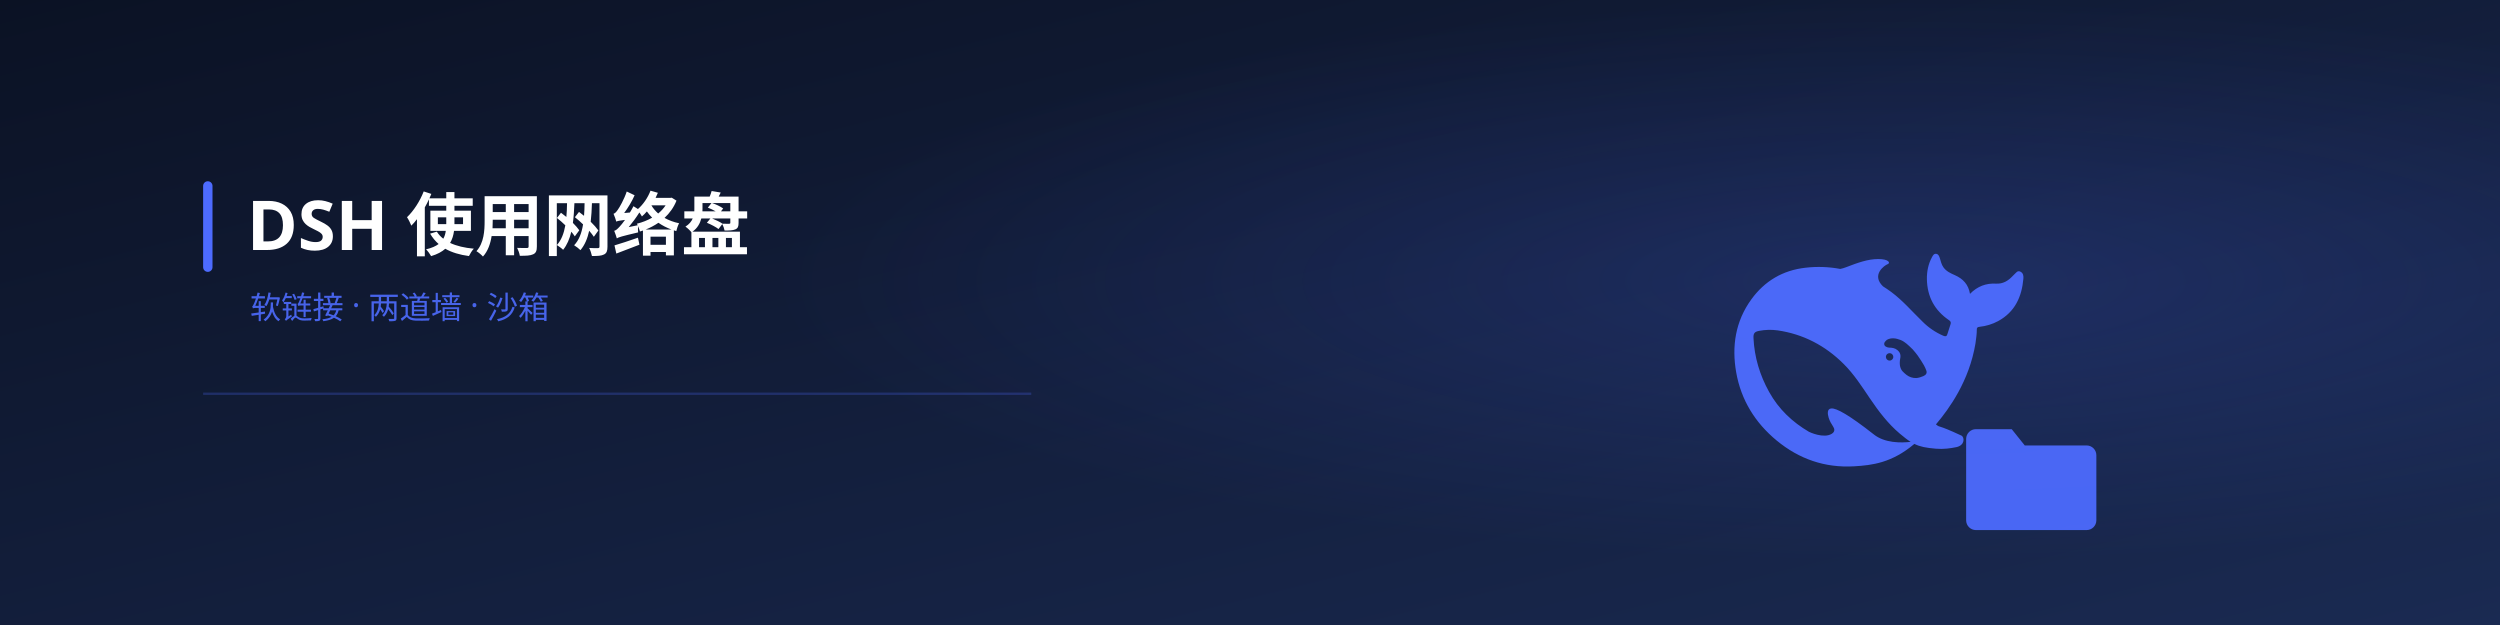
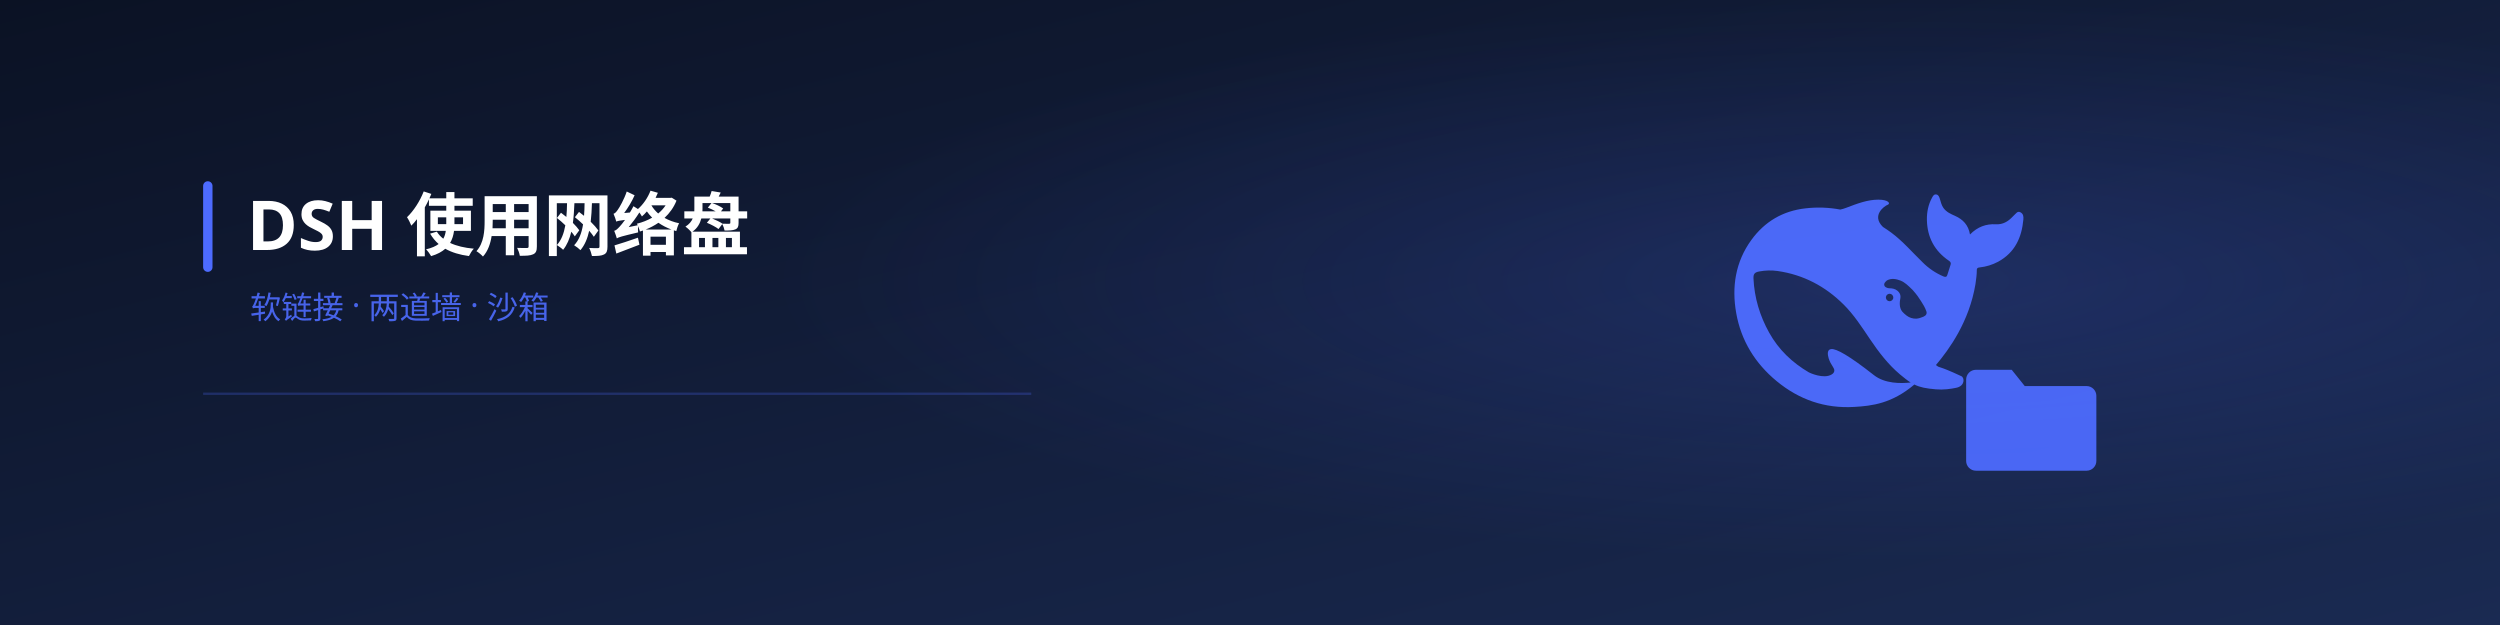
<svg xmlns="http://www.w3.org/2000/svg" width="1600" height="400" viewBox="0 0 1600 400" font-family="Microsoft YaHei, PingFang SC, sans-serif">
  <defs>
    <linearGradient id="bg" x1="0" y1="0" x2="1" y2="1">
      <stop offset="0%" stop-color="#0b1224" />
      <stop offset="100%" stop-color="#1a2a52" />
    </linearGradient>
    <radialGradient id="glow" cx="76%" cy="45%" r="45%">
      <stop offset="0%" stop-color="#4d6bfe" stop-opacity="0.18" />
      <stop offset="100%" stop-color="#4d6bfe" stop-opacity="0" />
    </radialGradient>
  </defs>
  <rect width="1600" height="400" fill="url(#bg)" />
  <rect width="1600" height="400" fill="url(#glow)" />
-   <g transform="translate(1110.00,138.00) scale(7.70833)" opacity="0.96">
+   <g transform="translate(1110.00,100.00) scale(7.70833)" opacity="0.96">
    <g fill="#4d6bfe">
      <path d="M23.748 4.651c-.254-.124-.364.113-.512.233-.051.04-.094.09-.137.137-.372.397-.806.657-1.373.626-.829-.046-1.537.214-2.163.848-.133-.782-.575-1.248-1.247-1.548-.352-.155-.708-.311-.955-.65-.172-.24-.219-.509-.305-.774-.055-.16-.11-.323-.293-.35-.2-.031-.278.136-.356.276-.313.572-.434 1.202-.422 1.84.027 1.436.633 2.58 1.838 3.393.137.094.172.187.129.323-.082.28-.18.553-.266.833-.055.179-.137.218-.328.14a5.5 5.5 0 0 1-1.737-1.179c-.857-.828-1.631-1.743-2.597-2.46a12 12 0 0 0-.689-.47c-.985-.957.13-1.743.387-1.836.27-.098.094-.433-.778-.428-.872.003-1.67.295-2.687.685a3 3 0 0 1-.465.136 9.6 9.6 0 0 0-2.883-.101c-1.885.21-3.39 1.1-4.497 2.622C.082 8.776-.231 10.854.152 13.02c.403 2.284 1.568 4.175 3.36 5.653 1.857 1.533 3.997 2.284 6.438 2.14 1.482-.085 3.132-.284 4.994-1.86.47.234.962.328 1.78.398.629.058 1.235-.031 1.705-.129.735-.155.684-.836.418-.961-2.155-1.004-1.682-.595-2.112-.926 1.095-1.295 2.768-3.598 3.284-6.733.05-.346.115-.834.108-1.114-.004-.171.035-.238.23-.257a4.2 4.2 0 0 0 1.545-.475c1.397-.763 1.96-2.016 2.093-3.517.02-.23-.004-.467-.247-.588M11.58 18.168c-2.088-1.642-3.101-2.183-3.52-2.16-.39.024-.32.472-.234.763.09.288.207.487.371.74.114.167.192.416-.113.603-.673.416-1.842-.14-1.897-.168-1.361-.801-2.5-1.86-3.301-3.306-.775-1.393-1.225-2.888-1.299-4.482-.02-.385.094-.522.477-.592a4.7 4.7 0 0 1 1.53-.038c2.131.311 3.946 1.264 5.467 2.774.868.86 1.525 1.887 2.202 2.89.72 1.066 1.494 2.082 2.48 2.915.348.291.626.513.892.677-.802.09-2.14.109-3.055-.615zm1.001-6.44a.306.306 0 0 1 .415-.287.3.3 0 0 1 .113.074.3.3 0 0 1 .086.214c0 .17-.136.307-.308.307a.303.303 0 0 1-.306-.307m3.11 1.596c-.2.081-.4.151-.591.16a1.25 1.25 0 0 1-.798-.254c-.274-.23-.47-.358-.551-.758a1.7 1.7 0 0 1 .015-.588c.07-.327-.007-.537-.238-.727-.188-.156-.426-.199-.689-.199a.6.6 0 0 1-.254-.078.253.253 0 0 1-.114-.358 1 1 0 0 1 .192-.21c.356-.202.767-.136 1.146.016.352.144.618.408 1.001.782.392.451.462.576.685.915.176.264.336.536.446.848.066.194-.02.353-.25.45" />
    </g>
  </g>
-   <g transform="translate(1250.00,258.00) scale(4.16667)" opacity="0.94">
+   <g transform="translate(1250.00,220.00) scale(4.16667)" opacity="0.94">
    <g fill="#4d6bfe">
      <path d="M2 5.5 A1.5 1.5 0 0 1 3.5 4 H9 L11 6.5 H20.5 A1.5 1.5 0 0 1 22 8 V18 A1.5 1.5 0 0 1 20.5 19.5 H3.5 A1.5 1.5 0 0 1 2 18 Z" />
    </g>
  </g>
  <rect x="130" y="116" width="6" height="58" fill="#4d6bfe" rx="3" />
  <text x="158" y="160" font-size="44" font-weight="bold" fill="#ffffff">DSH 使用网络盘</text>
  <text x="160" y="204" font-size="20" fill="#4d6bfe" opacity="0.9">软链接 · 两道墙 · 沙箱</text>
  <line x1="130" y1="252" x2="660" y2="252" stroke="#4d6bfe" stroke-opacity="0.25" stroke-width="1.5" />
</svg>
